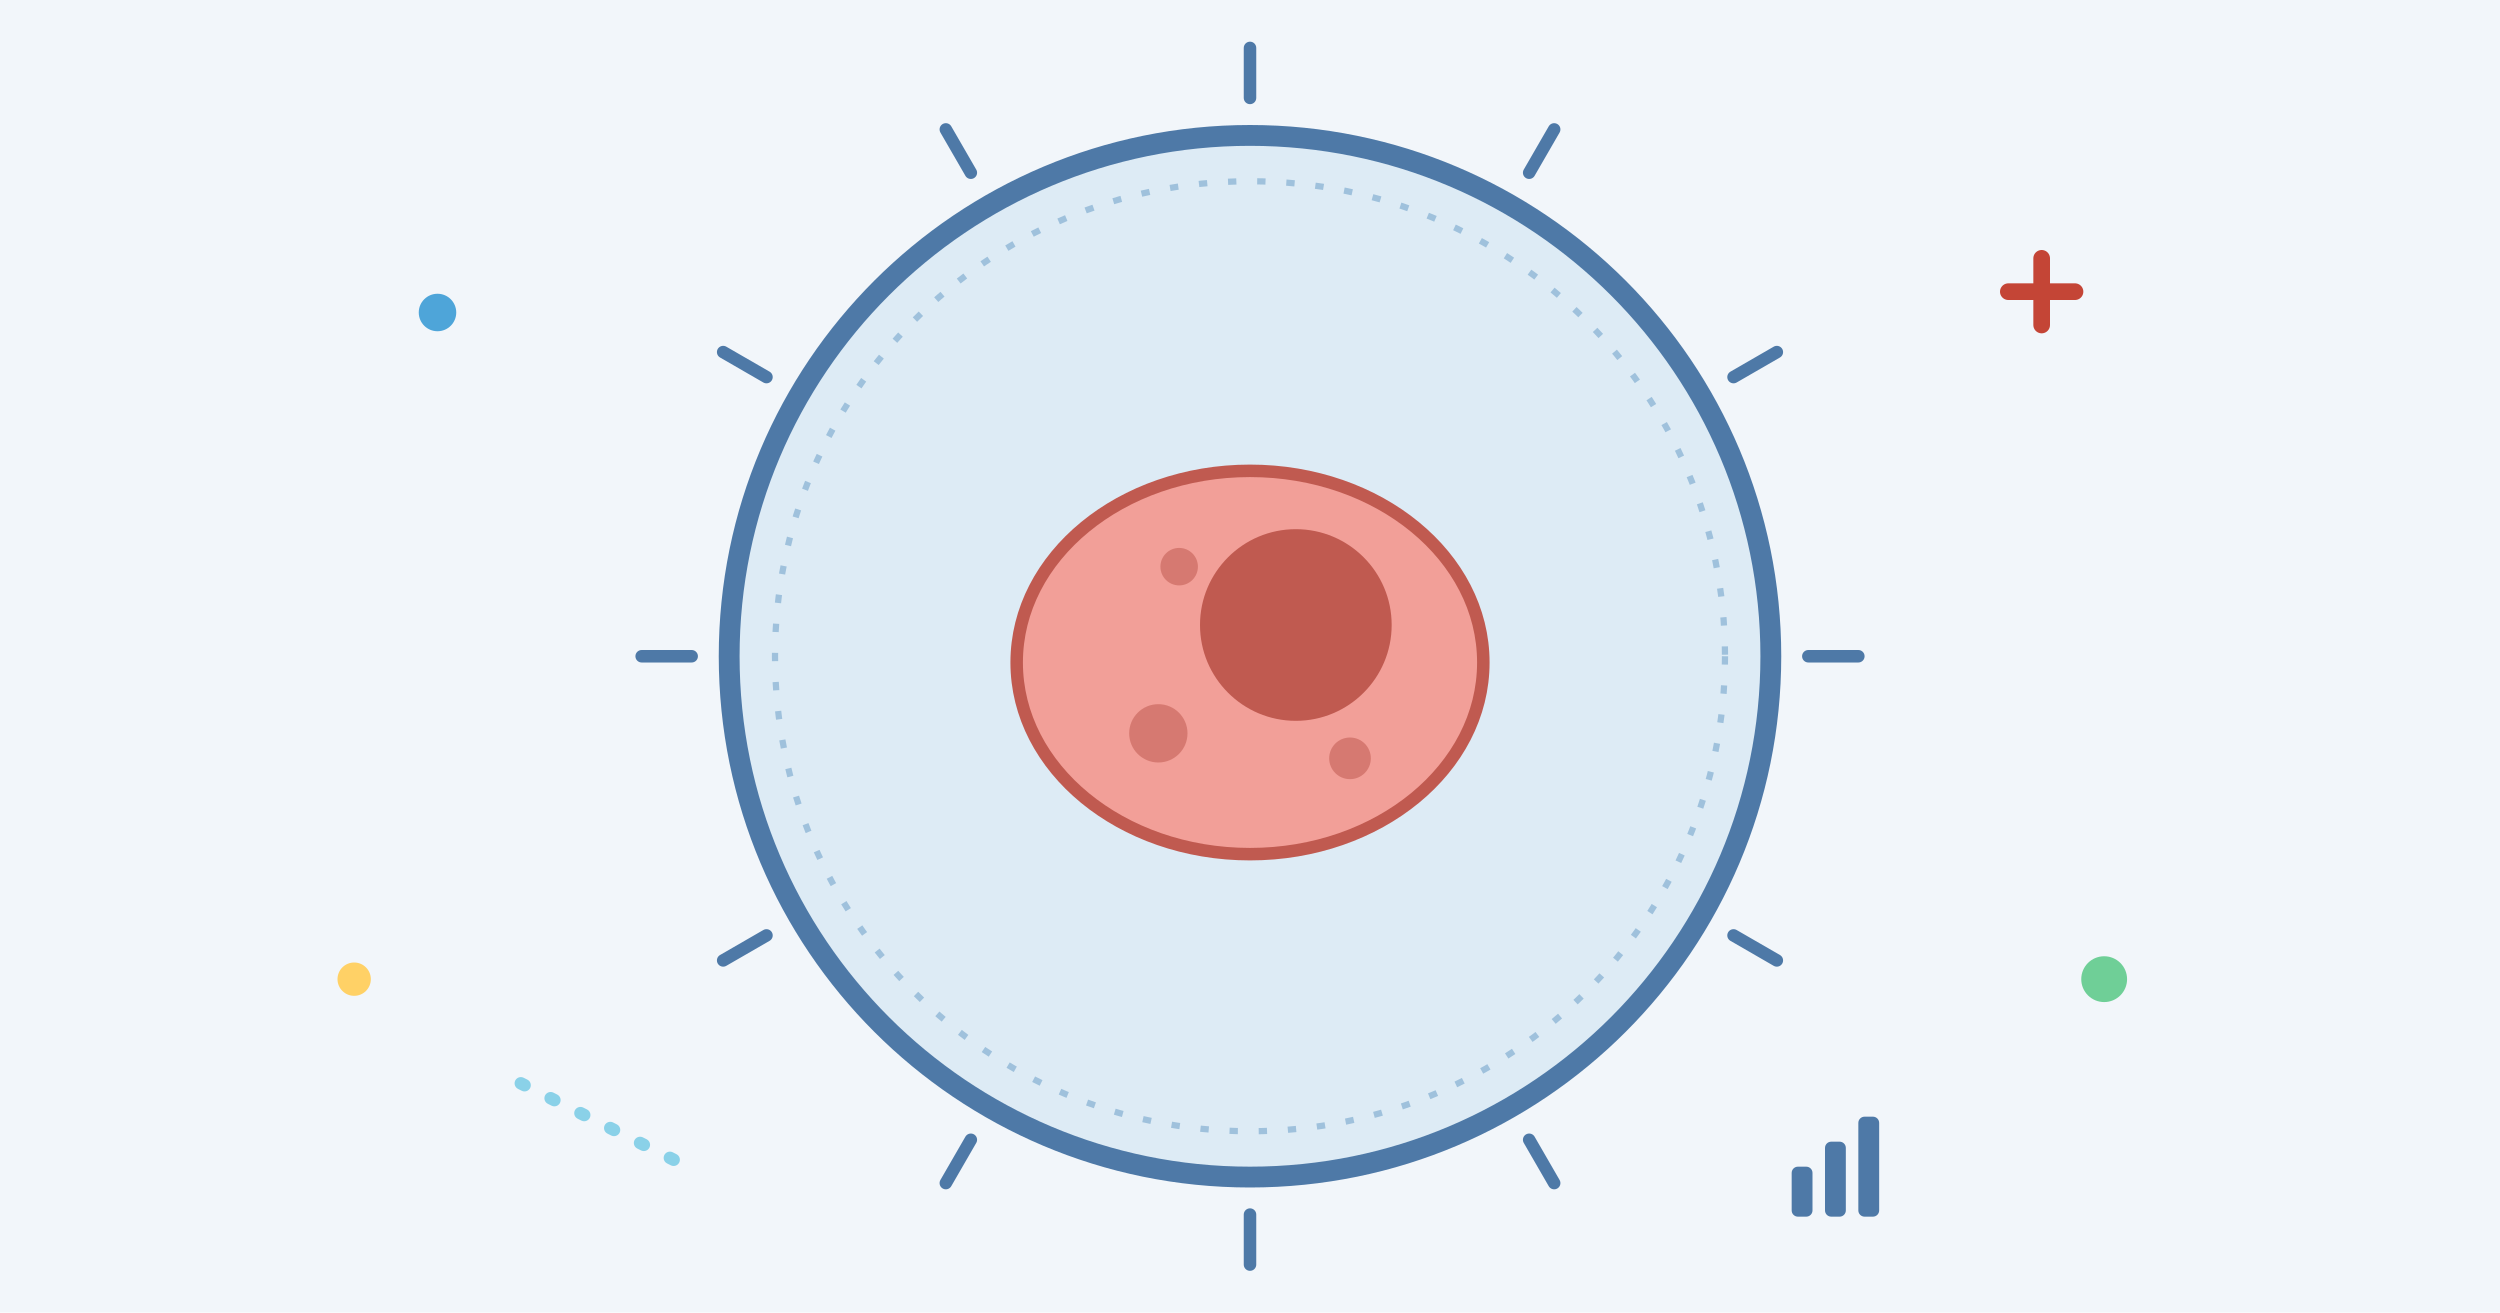
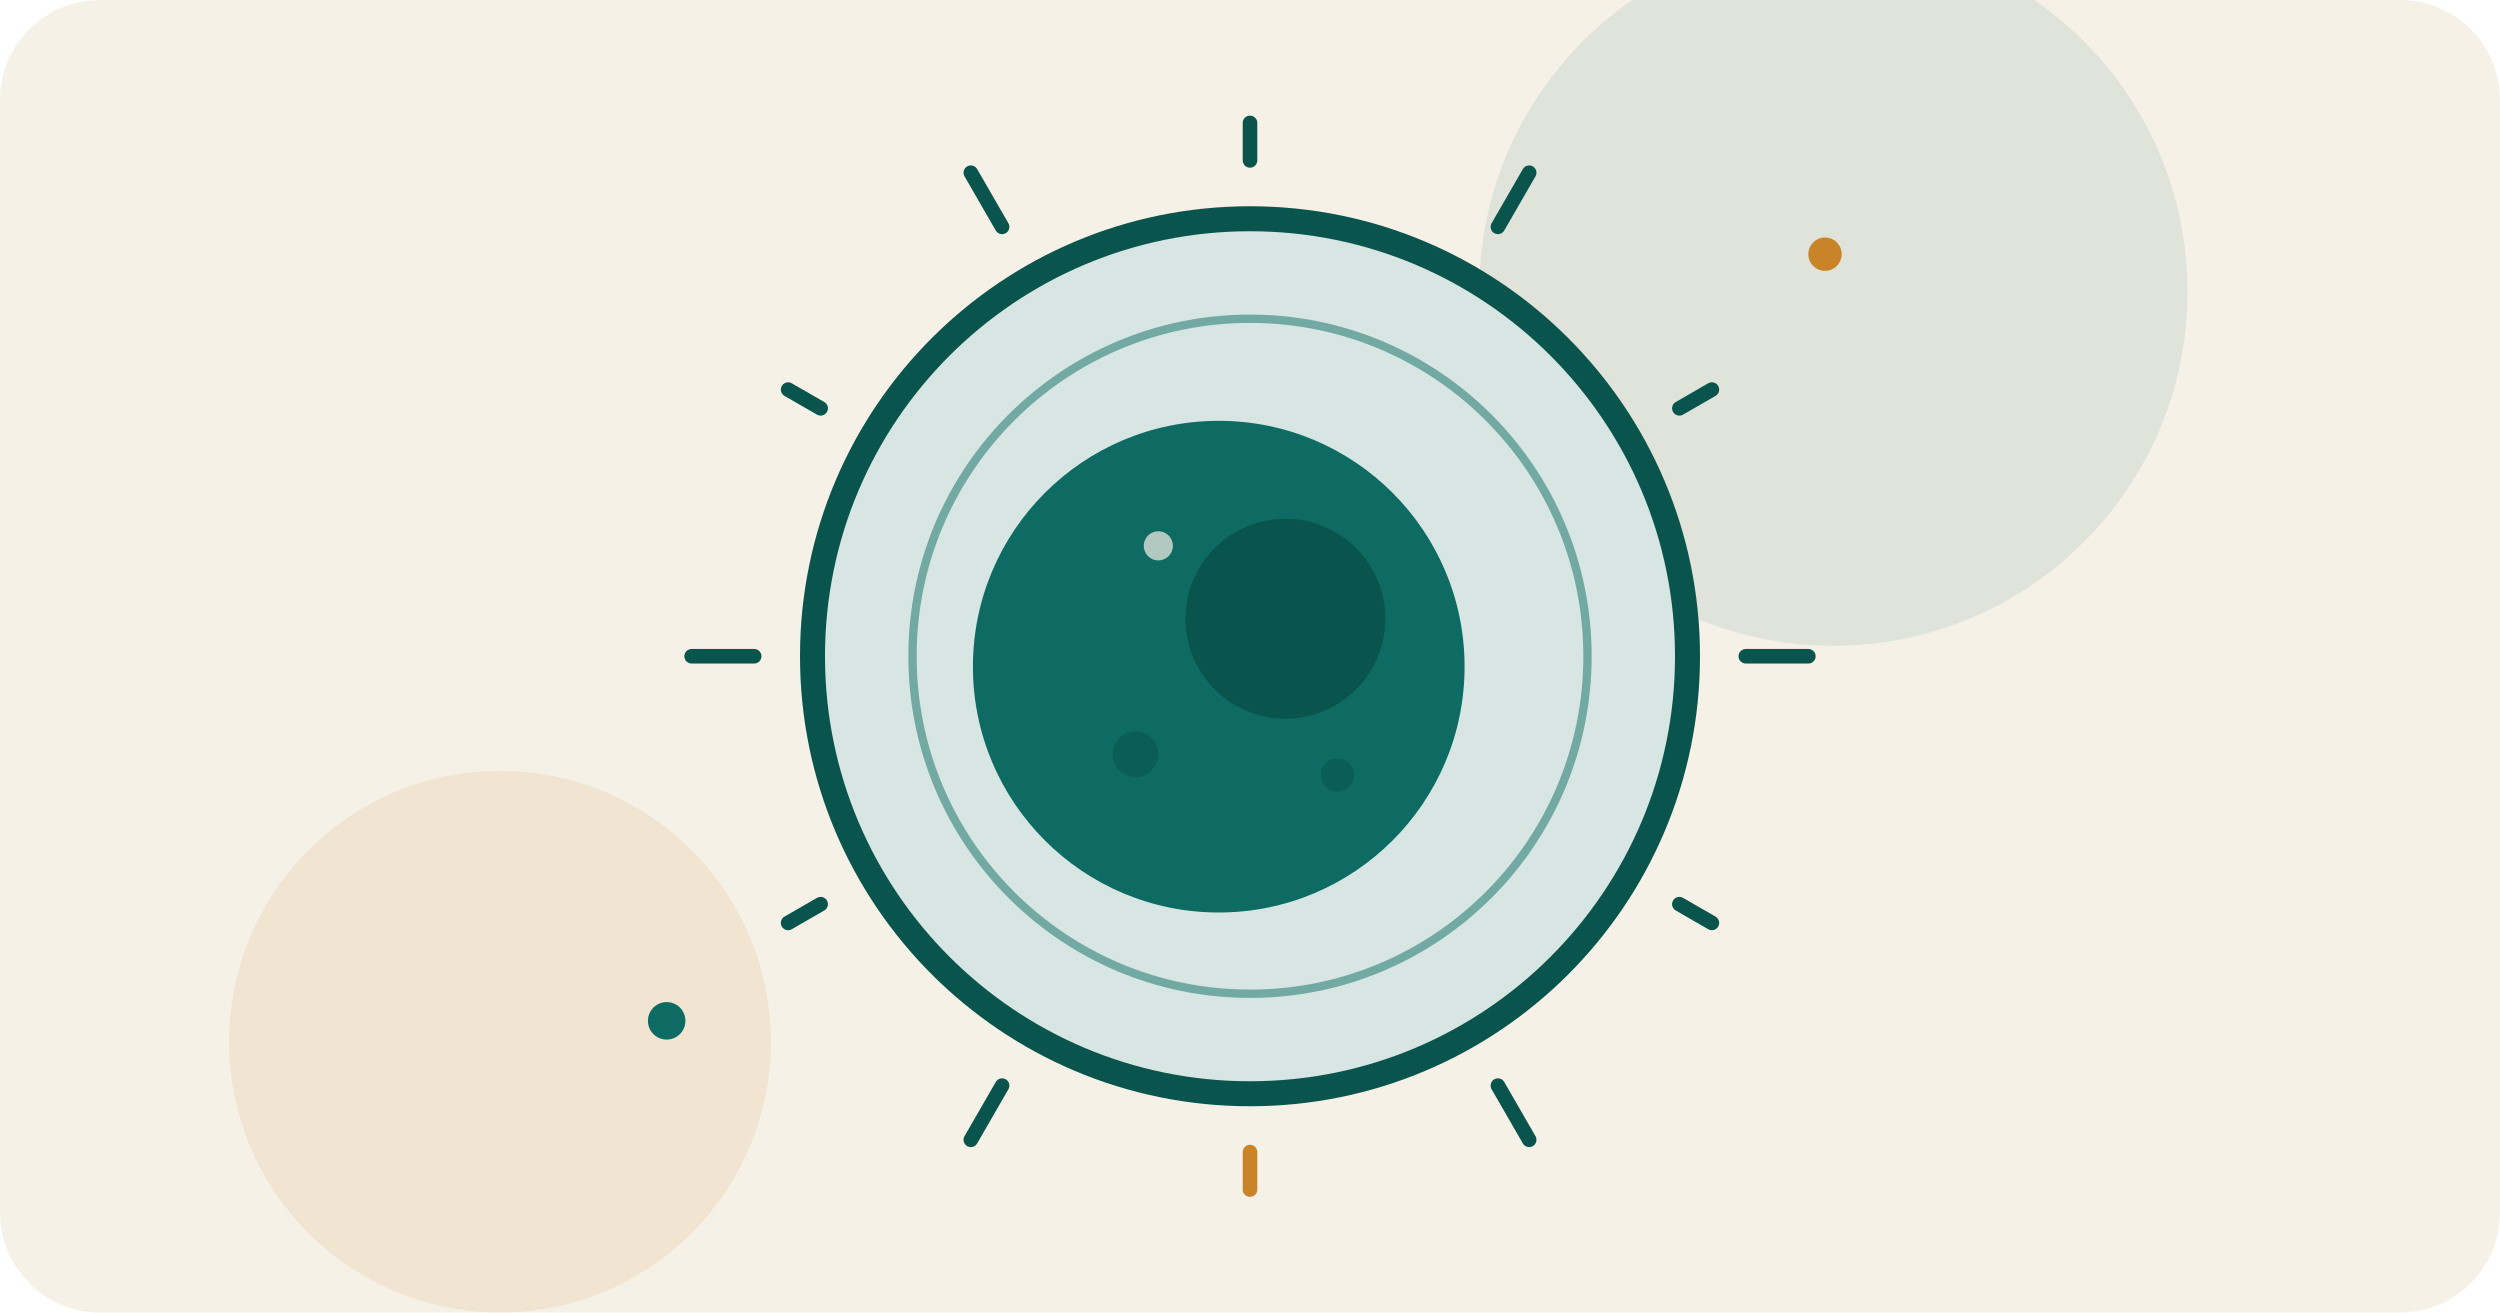
<svg xmlns="http://www.w3.org/2000/svg" width="1200" height="630" viewBox="0 0 1200 630">
-   <rect x="0" y="0" width="1200" height="630" fill="#F2F6FA" />
-   <circle cx="600" cy="315" r="250" fill="#DDEBF5" stroke="#4E79A7" stroke-width="10" />
-   <circle cx="600" cy="315" r="228" fill="none" stroke="#9FC1DC" stroke-width="3" stroke-dasharray="4 10" />
-   <ellipse cx="600" cy="318" rx="112" ry="92" fill="#F4978E" opacity="0.9" />
-   <ellipse cx="600" cy="318" rx="112" ry="92" fill="none" stroke="#C05A50" stroke-width="6" />
-   <circle cx="622" cy="300" r="46" fill="#C05A50" />
-   <circle cx="556" cy="352" r="14" fill="#C05A50" opacity="0.55" />
-   <circle cx="648" cy="364" r="10" fill="#C05A50" opacity="0.55" />
-   <circle cx="566" cy="272" r="9" fill="#C05A50" opacity="0.55" />
-   <g stroke="#4E79A7" stroke-width="6" stroke-linecap="round">
-     <line x1="600" y1="47" x2="600" y2="23" />
-     <line x1="600" y1="47" x2="600" y2="23" transform="rotate(30 600 315)" />
-     <line x1="600" y1="47" x2="600" y2="23" transform="rotate(60 600 315)" />
-     <line x1="600" y1="47" x2="600" y2="23" transform="rotate(90 600 315)" />
-     <line x1="600" y1="47" x2="600" y2="23" transform="rotate(120 600 315)" />
-     <line x1="600" y1="47" x2="600" y2="23" transform="rotate(150 600 315)" />
-     <line x1="600" y1="47" x2="600" y2="23" transform="rotate(180 600 315)" />
-     <line x1="600" y1="47" x2="600" y2="23" transform="rotate(210 600 315)" />
-     <line x1="600" y1="47" x2="600" y2="23" transform="rotate(240 600 315)" />
-     <line x1="600" y1="47" x2="600" y2="23" transform="rotate(270 600 315)" />
-     <line x1="600" y1="47" x2="600" y2="23" transform="rotate(300 600 315)" />
-     <line x1="600" y1="47" x2="600" y2="23" transform="rotate(330 600 315)" />
+   <rect x="0" y="0" width="1200" height="630" rx="48" fill="#f6f1e7" />
+   <circle cx="880" cy="140" r="170" fill="#0e6b63" opacity="0.10" />
+   <circle cx="240" cy="500" r="130" fill="#c9842a" opacity="0.12" />
+   <circle cx="600" cy="315" r="210" fill="#d7e6e3" stroke="#0a544e" stroke-width="12" />
+   <circle cx="600" cy="315" r="162" fill="none" stroke="#0e6b63" stroke-width="4" opacity="0.5" />
+   <circle cx="585" cy="320" r="118" fill="#0e6b63" />
+   <circle cx="617" cy="297" r="48" fill="#0a544e" />
+   <circle cx="545" cy="362" r="11" fill="#0a544e" opacity="0.55" />
+   <circle cx="642" cy="372" r="8" fill="#0a544e" opacity="0.55" />
+   <circle cx="556" cy="262" r="7" fill="#f6f1e7" opacity="0.7" />
+   <g stroke="#0a544e" stroke-width="7" stroke-linecap="round">
+     <line x1="838" y1="315" x2="868" y2="315" />
+     <line x1="806.1" y1="434" x2="821.7" y2="443" />
+     <line x1="719" y1="521.1" x2="734" y2="547.1" />
+     <line x1="481" y1="521.1" x2="466" y2="547.1" />
+     <line x1="393.9" y1="434" x2="378.3" y2="443" />
+     <line x1="362" y1="315" x2="332" y2="315" />
+     <line x1="393.9" y1="196" x2="378.3" y2="187" />
+     <line x1="481" y1="108.9" x2="466" y2="82.9" />
+     <line x1="600" y1="77" x2="600" y2="59" />
+     <line x1="719" y1="108.9" x2="734" y2="82.9" />
+     <line x1="806.1" y1="196" x2="821.7" y2="187" />
  </g>
-   <path d="M980 124 v32 M964 140 h32" stroke="#C44536" stroke-width="8" stroke-linecap="round" />
-   <circle cx="210" cy="150" r="9" fill="#4EA5D9" />
-   <circle cx="1010" cy="470" r="11" fill="#6FCF97" />
-   <circle cx="170" cy="470" r="8" fill="#FFD166" />
-   <g fill="#4E79A7">
-     <rect x="860" y="560" width="10" height="24" rx="3" />
-     <rect x="876" y="548" width="10" height="36" rx="3" />
-     <rect x="892" y="536" width="10" height="48" rx="3" />
+   <g stroke="#c9842a" stroke-width="7" stroke-linecap="round">
+     <line x1="600" y1="553" x2="600" y2="571" />
  </g>
-   <line x1="250" y1="520" x2="330" y2="560" stroke="#8AD1E8" stroke-width="6" stroke-dasharray="2 14" stroke-linecap="round" />
+   <circle cx="320" cy="490" r="9" fill="#0e6b63" />
+   <circle cx="876" cy="122" r="8" fill="#c9842a" />
</svg>
